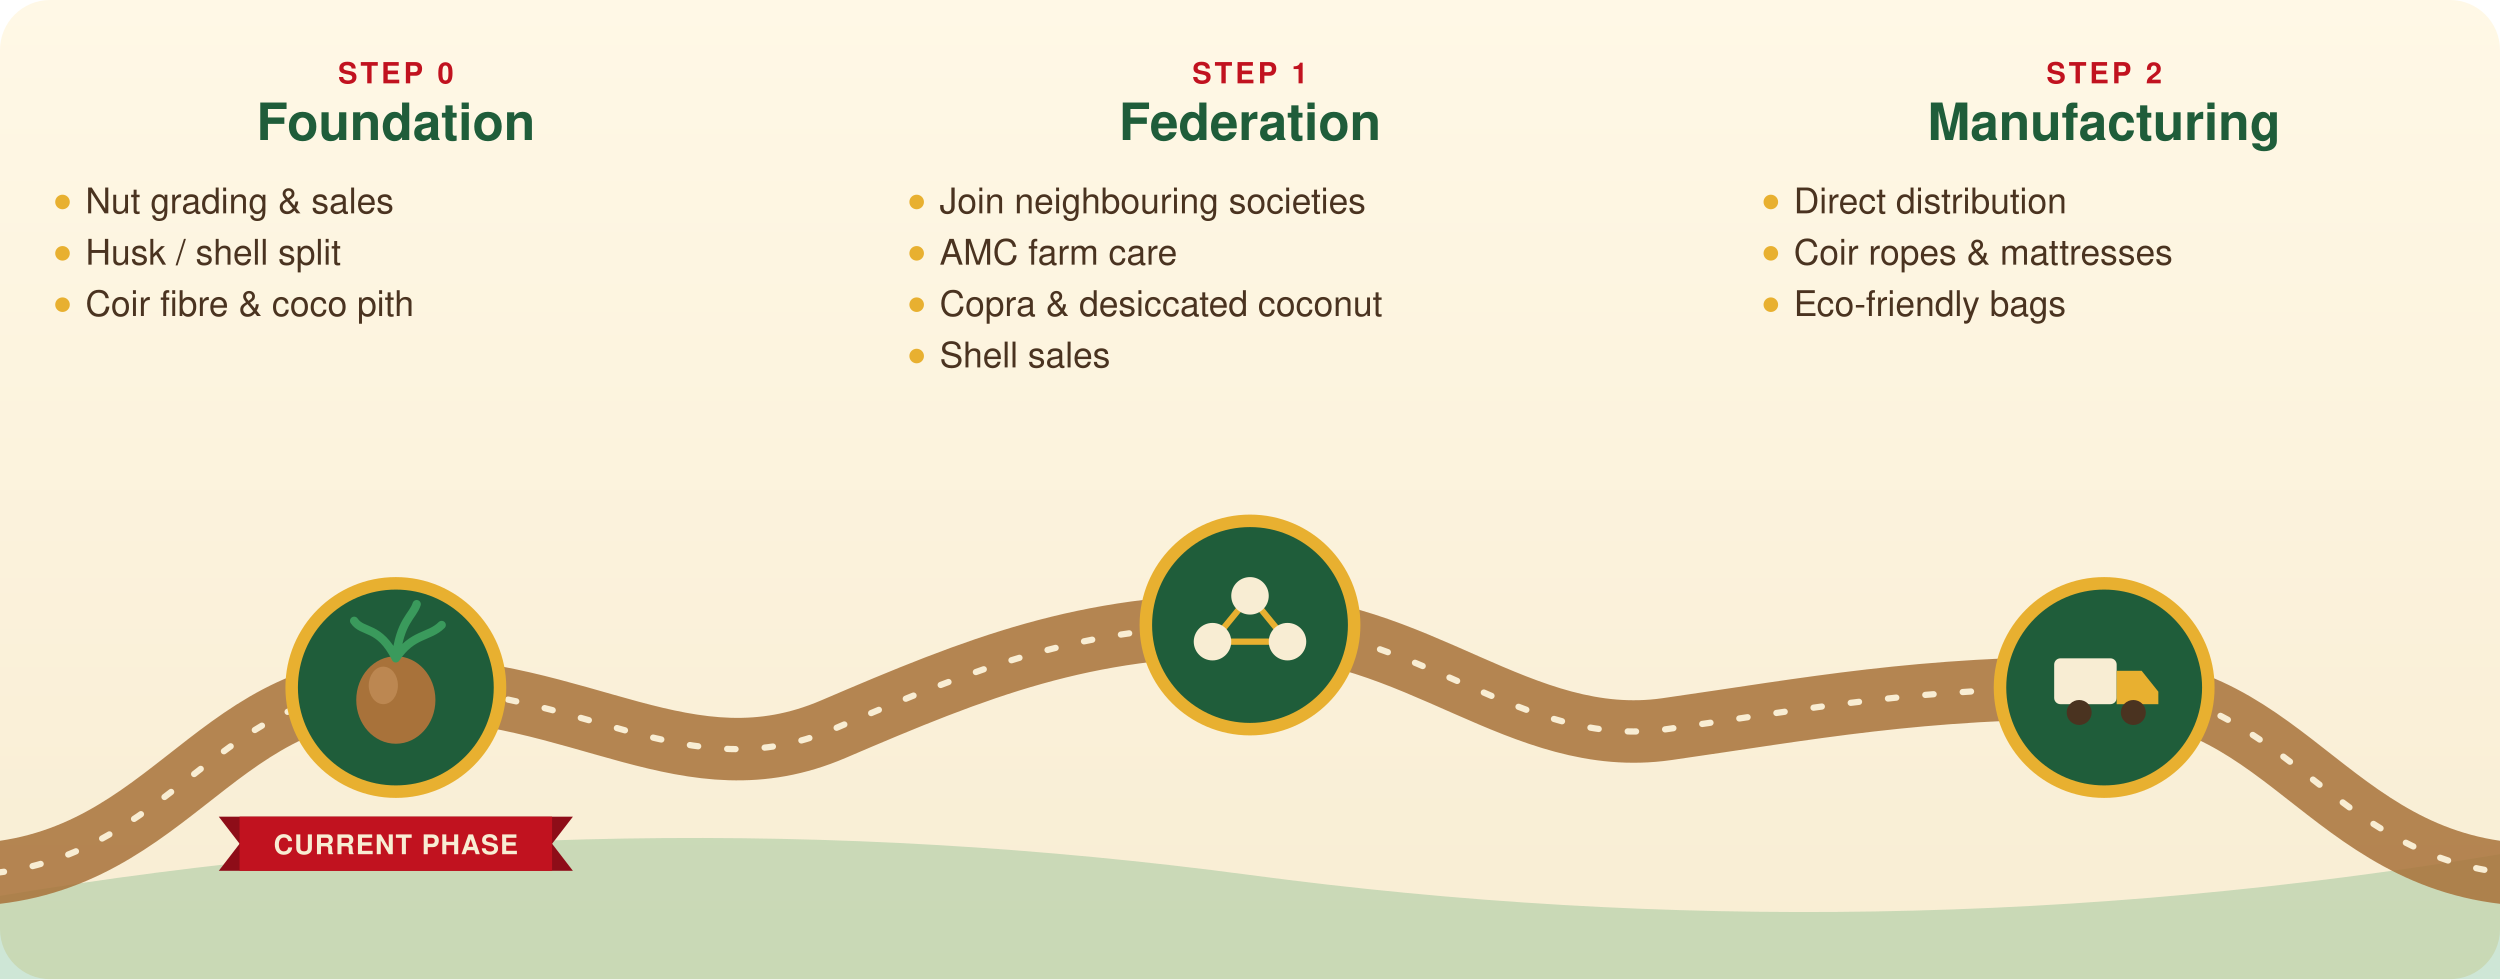
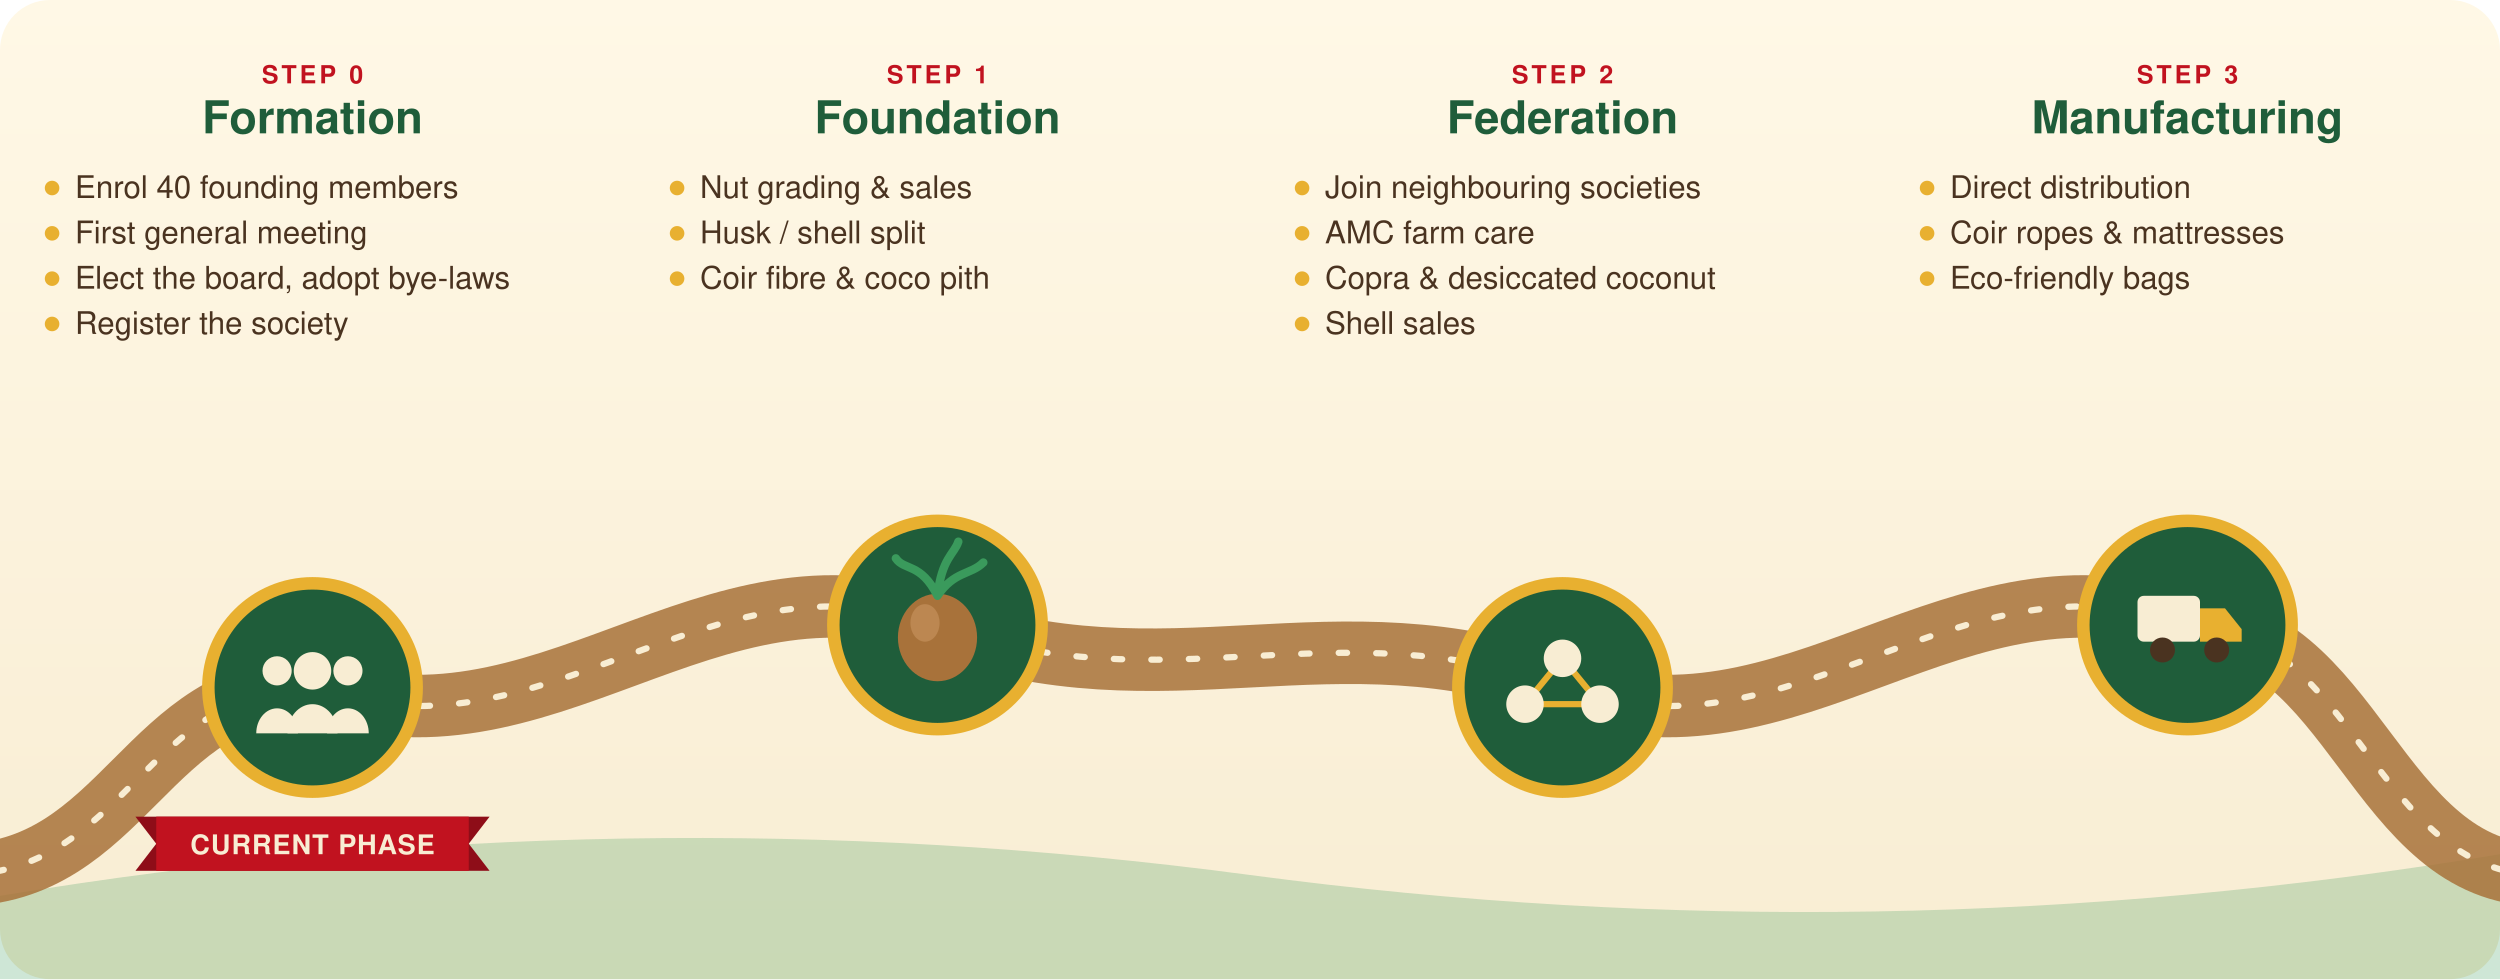
<svg xmlns="http://www.w3.org/2000/svg" viewBox="0 0 1200 470" font-family="Helvetica, Arial, sans-serif" role="img" aria-label="Roadmap">
  <defs>
    <linearGradient id="sky-wide" x1="0" y1="0" x2="0" y2="1">
      <stop offset="0" stop-color="#fff8e6" />
      <stop offset="1" stop-color="#f8edd3" />
    </linearGradient>
  </defs>
  <rect width="1200" height="470" rx="24" fill="url(#sky-wide)" />
  <path d="M0 430 Q300 380 600 420 T1200 410 V470 H0 Z" fill="#3a9a5c" opacity=".25" />
-   <path d="M-20 420 C 80 420 100 330 190 330 S 330 380 400 350 S 520 300 600 300 S 730 360 800 350 S 920 330 1010 330 S 1120 420 1220 420" fill="none" stroke="#a8723a" stroke-width="30" stroke-linecap="round" opacity=".85" />
-   <path d="M-20 420 C 80 420 100 330 190 330 S 330 380 400 350 S 520 300 600 300 S 730 360 800 350 S 920 330 1010 330 S 1120 420 1220 420" fill="none" stroke="#f8edd3" stroke-width="3" stroke-dasharray="4 14" stroke-linecap="round" />
-   <text x="190" y="40" text-anchor="middle" font-size="14" font-weight="700" letter-spacing="1.5" fill="#c1121f">STEP 0</text>
-   <text x="190" y="67.2" text-anchor="middle" font-size="24.65" font-weight="700" fill="#1f5d3a">Foundation</text>
-   <circle cx="30" cy="96.95" r="3.5" fill="#e8b030" />
-   <text x="41" y="102.39" font-size="17" fill="#4a3320">Nut grading &amp; sales</text>
-   <circle cx="30" cy="121.6" r="3.5" fill="#e8b030" />
-   <text x="41" y="127.04" font-size="17" fill="#4a3320">Husk / shell split</text>
-   <circle cx="30" cy="146.25" r="3.5" fill="#e8b030" />
-   <text x="41" y="151.69" font-size="17" fill="#4a3320">Coir fibre &amp; coco pith</text>
-   <circle cx="190" cy="330" r="50" fill="#1f5d3a" stroke="#e8b030" stroke-width="6" />
-   <g transform="translate(190 330)">
+   <path d="M-20 420 C 60 420 70 330 150 330 C 260 370 340 260 450 300 C 560 340 640 290 750 330 C 860 370 940 260 1050 300 C 1130 300 1140 420 1220 420" fill="none" stroke="#a8723a" stroke-width="30" stroke-linecap="round" opacity=".85" />
+   <path d="M-20 420 C 60 420 70 330 150 330 C 260 370 340 260 450 300 C 560 340 640 290 750 330 C 860 370 940 260 1050 300 C 1130 300 1140 420 1220 420" fill="none" stroke="#f8edd3" stroke-width="3" stroke-dasharray="4 14" stroke-linecap="round" />
+   <text x="150" y="40" text-anchor="middle" font-size="12" font-weight="700" letter-spacing="1.5" fill="#c1121f">STEP 0</text>
+   <text x="150" y="64" text-anchor="middle" font-size="21.75" font-weight="700" fill="#1f5d3a">Formation</text>
+   <circle cx="25" cy="90.25" r="3.5" fill="#e8b030" />
+   <text x="36" y="95.05" font-size="15" fill="#4a3320">Enrol 40 founding members</text>
+   <circle cx="25" cy="112" r="3.5" fill="#e8b030" />
+   <text x="36" y="116.8" font-size="15" fill="#4a3320">First general meeting</text>
+   <circle cx="25" cy="133.75" r="3.5" fill="#e8b030" />
+   <text x="36" y="138.55" font-size="15" fill="#4a3320">Elect the board, adopt bye-laws</text>
+   <circle cx="25" cy="155.5" r="3.5" fill="#e8b030" />
+   <text x="36" y="160.3" font-size="15" fill="#4a3320">Register the society</text>
+   <circle cx="150" cy="330" r="50" fill="#1f5d3a" stroke="#e8b030" stroke-width="6" />
+   <g transform="translate(150 330)">
+     <circle cx="-17" cy="-8" r="7" fill="#f8edd3" />
+     <path d="M-27 22 a10 12 0 0 1 20 0 z" fill="#f8edd3" />
+     <circle cx="17" cy="-8" r="7" fill="#f8edd3" />
+     <path d="M7 22 a10 12 0 0 1 20 0 z" fill="#f8edd3" />
+     <circle cx="0" cy="-8" r="9" fill="#f8edd3" />
+     <path d="M-12 22 a12 14 0 0 1 24 0 z" fill="#f8edd3" />
+   </g>
+   <g>
+     <path d="M65 392 h170 l-10 13 l10 13 h-170 l10 -13 z" fill="#8e0d18" />
+     <rect x="75" y="392" width="150" height="26" fill="#c1121f" />
+     <text x="150" y="410" text-anchor="middle" font-size="13" font-weight="700" letter-spacing=".5" fill="#f8edd3">CURRENT PHASE</text>
+   </g>
+   <text x="450" y="40" text-anchor="middle" font-size="12" font-weight="700" letter-spacing="1.5" fill="#c1121f">STEP 1</text>
+   <text x="450" y="64" text-anchor="middle" font-size="21.75" font-weight="700" fill="#1f5d3a">Foundation</text>
+   <circle cx="325" cy="90.25" r="3.5" fill="#e8b030" />
+   <text x="336" y="95.05" font-size="15" fill="#4a3320">Nut grading &amp; sales</text>
+   <circle cx="325" cy="112" r="3.5" fill="#e8b030" />
+   <text x="336" y="116.8" font-size="15" fill="#4a3320">Husk / shell split</text>
+   <circle cx="325" cy="133.75" r="3.5" fill="#e8b030" />
+   <text x="336" y="138.55" font-size="15" fill="#4a3320">Coir fibre &amp; coco pith</text>
+   <circle cx="450" cy="300" r="50" fill="#1f5d3a" stroke="#e8b030" stroke-width="6" />
+   <g transform="translate(450 300)">
    <ellipse cx="0" cy="6" rx="19" ry="21" fill="#a8723a" />
    <ellipse cx="-6" cy="-1" rx="7" ry="9" fill="#c99560" opacity=".6" />
    <path d="M0 -14 C-8 -30 -16 -26 -20 -32 M0 -14 C2 -32 8 -34 10 -40 M0 -14 C8 -26 16 -24 22 -30" stroke="#3a9a5c" stroke-width="4" fill="none" stroke-linecap="round" />
  </g>
-   <g>
-     <path d="M105 392 h170 l-10 13 l10 13 h-170 l10 -13 z" fill="#8e0d18" />
-     <rect x="115" y="392" width="150" height="26" fill="#c1121f" />
-     <text x="190" y="410" text-anchor="middle" font-size="13" font-weight="700" letter-spacing=".5" fill="#f8edd3">CURRENT PHASE</text>
-   </g>
-   <text x="600" y="40" text-anchor="middle" font-size="14" font-weight="700" letter-spacing="1.5" fill="#c1121f">STEP 1</text>
-   <text x="600" y="67.2" text-anchor="middle" font-size="24.65" font-weight="700" fill="#1f5d3a">Federation</text>
-   <circle cx="440" cy="96.95" r="3.5" fill="#e8b030" />
-   <text x="451" y="102.39" font-size="17" fill="#4a3320">Join neighbouring societies</text>
-   <circle cx="440" cy="121.6" r="3.5" fill="#e8b030" />
-   <text x="451" y="127.04" font-size="17" fill="#4a3320">AMC farm care</text>
-   <circle cx="440" cy="146.25" r="3.5" fill="#e8b030" />
-   <text x="451" y="151.69" font-size="17" fill="#4a3320">Copra &amp; desiccated coconut</text>
-   <circle cx="440" cy="170.9" r="3.5" fill="#e8b030" />
-   <text x="451" y="176.34" font-size="17" fill="#4a3320">Shell sales</text>
-   <circle cx="600" cy="300" r="50" fill="#1f5d3a" stroke="#e8b030" stroke-width="6" />
-   <g transform="translate(600 300)">
+   <text x="750" y="40" text-anchor="middle" font-size="12" font-weight="700" letter-spacing="1.5" fill="#c1121f">STEP 2</text>
+   <text x="750" y="64" text-anchor="middle" font-size="21.75" font-weight="700" fill="#1f5d3a">Federation</text>
+   <circle cx="625" cy="90.25" r="3.5" fill="#e8b030" />
+   <text x="636" y="95.05" font-size="15" fill="#4a3320">Join neighbouring societies</text>
+   <circle cx="625" cy="112" r="3.5" fill="#e8b030" />
+   <text x="636" y="116.8" font-size="15" fill="#4a3320">AMC farm care</text>
+   <circle cx="625" cy="133.75" r="3.5" fill="#e8b030" />
+   <text x="636" y="138.55" font-size="15" fill="#4a3320">Copra &amp; desiccated coconut</text>
+   <circle cx="625" cy="155.5" r="3.5" fill="#e8b030" />
+   <text x="636" y="160.3" font-size="15" fill="#4a3320">Shell sales</text>
+   <circle cx="750" cy="330" r="50" fill="#1f5d3a" stroke="#e8b030" stroke-width="6" />
+   <g transform="translate(750 330)">
    <path d="M-18 8 L0 -14 L18 8 Z" fill="none" stroke="#e8b030" stroke-width="3" />
    <circle cx="-18" cy="8" r="9" fill="#f8edd3" />
    <circle cx="18" cy="8" r="9" fill="#f8edd3" />
    <circle cx="0" cy="-14" r="9" fill="#f8edd3" />
  </g>
-   <text x="1010" y="40" text-anchor="middle" font-size="14" font-weight="700" letter-spacing="1.5" fill="#c1121f">STEP 2</text>
-   <text x="1010" y="67.2" text-anchor="middle" font-size="24.65" font-weight="700" fill="#1f5d3a">Manufacturing</text>
-   <circle cx="850" cy="96.95" r="3.5" fill="#e8b030" />
-   <text x="861" y="102.39" font-size="17" fill="#4a3320">Direct distribution</text>
-   <circle cx="850" cy="121.6" r="3.5" fill="#e8b030" />
-   <text x="861" y="127.04" font-size="17" fill="#4a3320">Coir ropes &amp; mattresses</text>
-   <circle cx="850" cy="146.25" r="3.5" fill="#e8b030" />
-   <text x="861" y="151.69" font-size="17" fill="#4a3320">Eco-friendly bags</text>
-   <circle cx="1010" cy="330" r="50" fill="#1f5d3a" stroke="#e8b030" stroke-width="6" />
-   <g transform="translate(1010 330)">
+   <text x="1050" y="40" text-anchor="middle" font-size="12" font-weight="700" letter-spacing="1.5" fill="#c1121f">STEP 3</text>
+   <text x="1050" y="64" text-anchor="middle" font-size="21.75" font-weight="700" fill="#1f5d3a">Manufacturing</text>
+   <circle cx="925" cy="90.25" r="3.5" fill="#e8b030" />
+   <text x="936" y="95.05" font-size="15" fill="#4a3320">Direct distribution</text>
+   <circle cx="925" cy="112" r="3.5" fill="#e8b030" />
+   <text x="936" y="116.8" font-size="15" fill="#4a3320">Coir ropes &amp; mattresses</text>
+   <circle cx="925" cy="133.75" r="3.5" fill="#e8b030" />
+   <text x="936" y="138.55" font-size="15" fill="#4a3320">Eco-friendly bags</text>
+   <circle cx="1050" cy="300" r="50" fill="#1f5d3a" stroke="#e8b030" stroke-width="6" />
+   <g transform="translate(1050 300)">
    <rect x="-24" y="-14" width="30" height="22" rx="3" fill="#f8edd3" />
    <path d="M6 -8 H18 L26 2 V8 H6 Z" fill="#e8b030" />
    <circle cx="-12" cy="12" r="6" fill="#4a3320" />
    <circle cx="14" cy="12" r="6" fill="#4a3320" />
  </g>
</svg>
